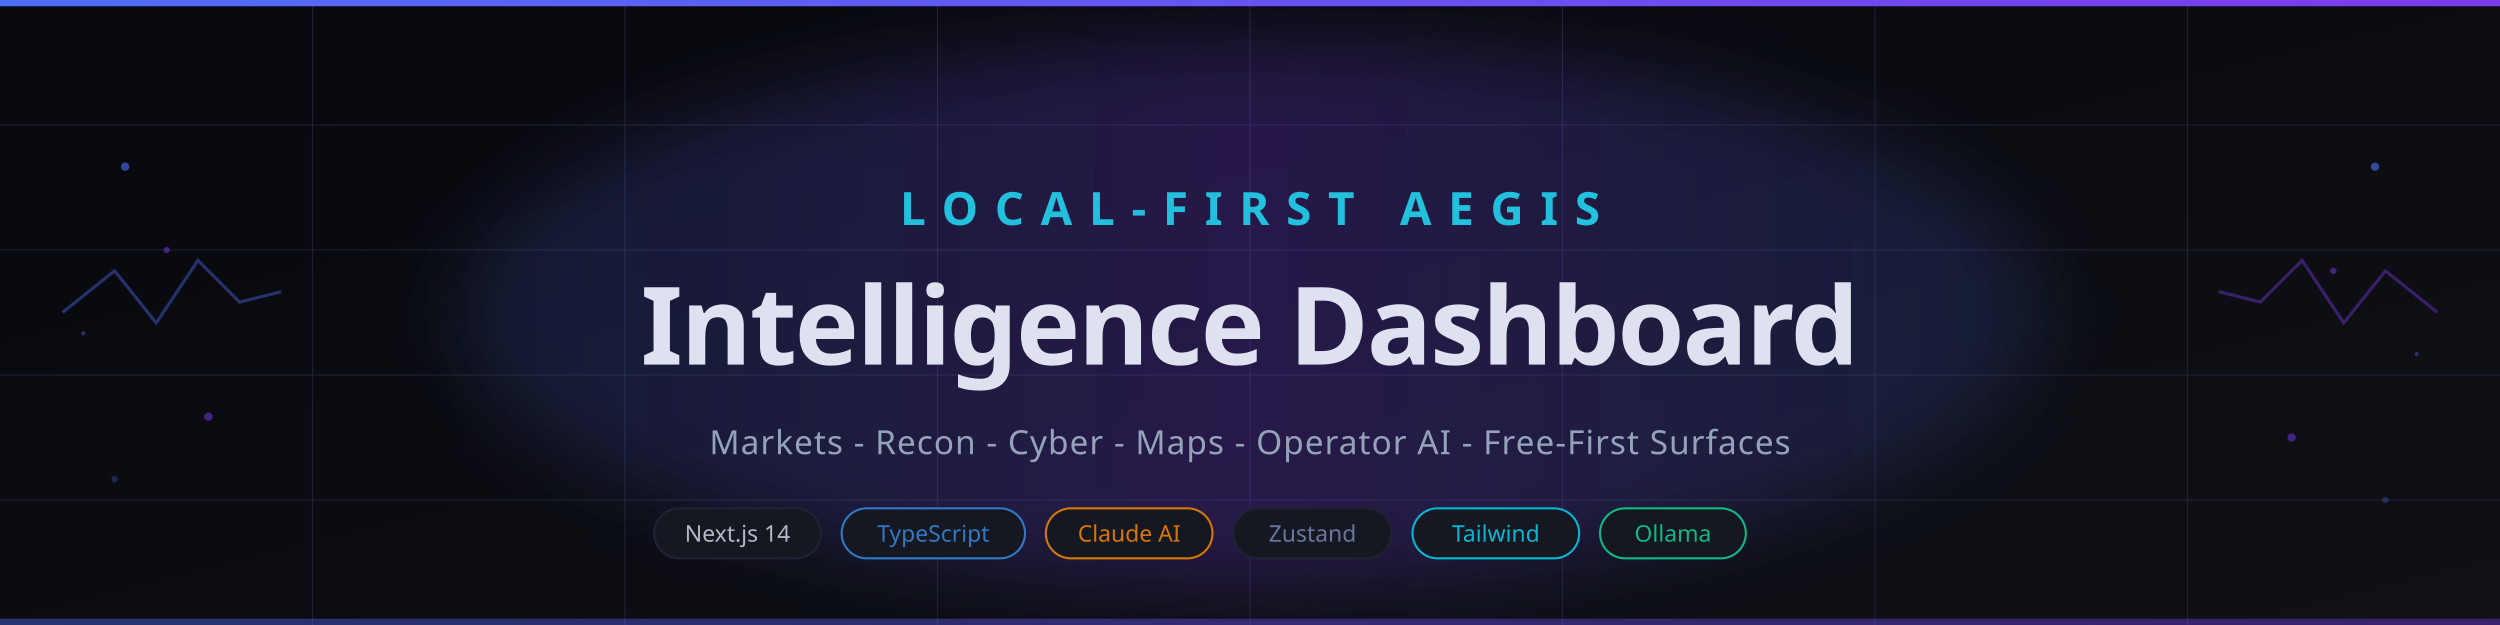
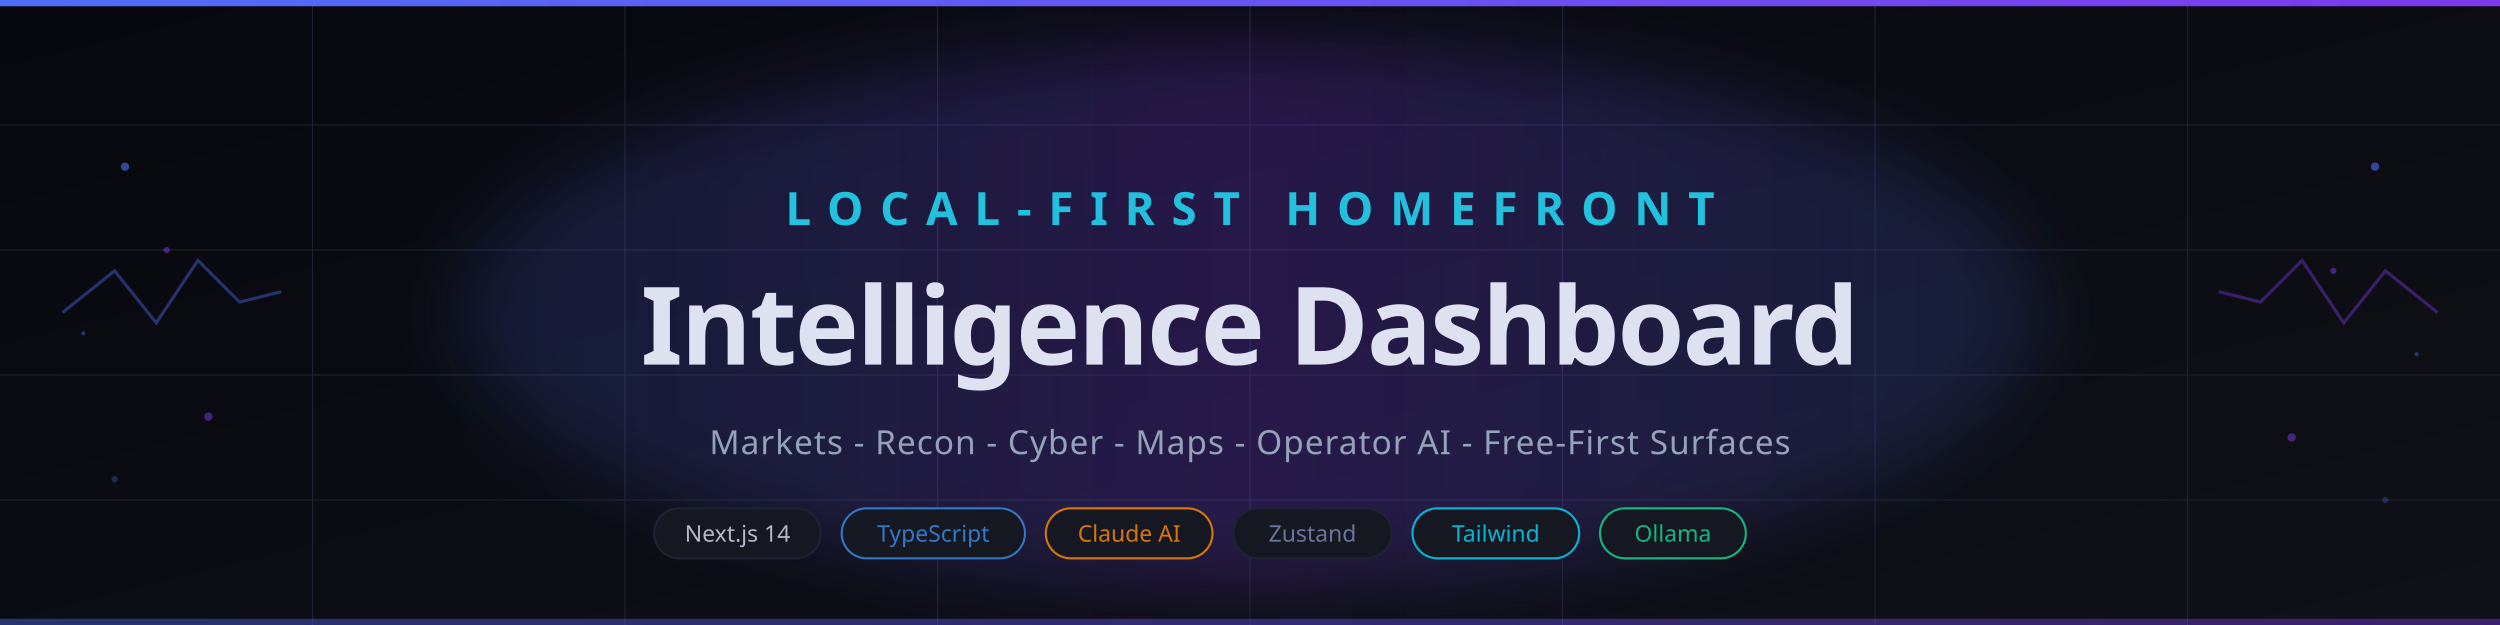
<svg xmlns="http://www.w3.org/2000/svg" width="1200" height="300" viewBox="0 0 1200 300">
  <defs>
    <linearGradient id="bg" x1="0%" y1="0%" x2="100%" y2="100%">
      <stop offset="0%" style="stop-color:#07080d" />
      <stop offset="100%" style="stop-color:#0f1117" />
    </linearGradient>
    <linearGradient id="accent" x1="0%" y1="0%" x2="100%" y2="0%">
      <stop offset="0%" style="stop-color:#4f6ef7" />
      <stop offset="100%" style="stop-color:#7c3aed" />
    </linearGradient>
    <linearGradient id="glow" x1="0%" y1="0%" x2="100%" y2="0%">
      <stop offset="0%" style="stop-color:#4f6ef7;stop-opacity:0.15" />
      <stop offset="50%" style="stop-color:#7c3aed;stop-opacity:0.25" />
      <stop offset="100%" style="stop-color:#4f6ef7;stop-opacity:0.15" />
    </linearGradient>
    <filter id="blur">
      <feGaussianBlur stdDeviation="18" />
    </filter>
    <filter id="softblur">
      <feGaussianBlur stdDeviation="4" />
    </filter>
  </defs>
  <rect width="1200" height="300" fill="url(#bg)" />
  <line x1="0" y1="60" x2="1200" y2="60" stroke="#1e2233" stroke-width="0.5" />
  <line x1="0" y1="120" x2="1200" y2="120" stroke="#1e2233" stroke-width="0.5" />
  <line x1="0" y1="180" x2="1200" y2="180" stroke="#1e2233" stroke-width="0.5" />
  <line x1="0" y1="240" x2="1200" y2="240" stroke="#1e2233" stroke-width="0.5" />
  <line x1="150" y1="0" x2="150" y2="300" stroke="#1e2233" stroke-width="0.5" />
  <line x1="300" y1="0" x2="300" y2="300" stroke="#1e2233" stroke-width="0.5" />
  <line x1="450" y1="0" x2="450" y2="300" stroke="#1e2233" stroke-width="0.5" />
  <line x1="600" y1="0" x2="600" y2="300" stroke="#1e2233" stroke-width="0.5" />
  <line x1="750" y1="0" x2="750" y2="300" stroke="#1e2233" stroke-width="0.5" />
  <line x1="900" y1="0" x2="900" y2="300" stroke="#1e2233" stroke-width="0.5" />
  <line x1="1050" y1="0" x2="1050" y2="300" stroke="#1e2233" stroke-width="0.5" />
  <ellipse cx="600" cy="150" rx="380" ry="130" fill="url(#glow)" filter="url(#blur)" />
  <rect x="0" y="0" width="1200" height="3" fill="url(#accent)" />
  <circle cx="60" cy="80" r="2" fill="#4f6ef7" opacity="0.6" />
  <circle cx="80" cy="120" r="1.5" fill="#7c3aed" opacity="0.5" />
  <circle cx="40" cy="160" r="1" fill="#4f6ef7" opacity="0.4" />
  <circle cx="100" cy="200" r="2" fill="#7c3aed" opacity="0.5" />
  <circle cx="55" cy="230" r="1.5" fill="#4f6ef7" opacity="0.3" />
  <circle cx="1140" cy="80" r="2" fill="#4f6ef7" opacity="0.6" />
  <circle cx="1120" cy="130" r="1.5" fill="#7c3aed" opacity="0.5" />
  <circle cx="1160" cy="170" r="1" fill="#4f6ef7" opacity="0.4" />
  <circle cx="1100" cy="210" r="2" fill="#7c3aed" opacity="0.5" />
  <circle cx="1145" cy="240" r="1.5" fill="#4f6ef7" opacity="0.3" />
  <polyline points="30,150 55,130 75,155 95,125 115,145 135,140" stroke="#4f6ef7" stroke-width="1.5" fill="none" opacity="0.4" />
  <polyline points="1170,150 1145,130 1125,155 1105,125 1085,145 1065,140" stroke="#7c3aed" stroke-width="1.5" fill="none" opacity="0.4" />
-   <text x="600" y="108" font-family="'Segoe UI', system-ui, -apple-system, sans-serif" font-size="22" font-weight="700" fill="#22d3ee" text-anchor="middle" letter-spacing="8" opacity="0.9">LOCAL-FIRST AEGIS</text>
+   <text x="600" y="108" font-family="'Segoe UI', system-ui, -apple-system, sans-serif" font-size="22" font-weight="700" fill="#22d3ee" text-anchor="middle" letter-spacing="8" opacity="0.9">LOCAL-FIRST HOMEFRONT</text>
  <text x="600" y="175" font-family="'Segoe UI', system-ui, -apple-system, sans-serif" font-size="52" font-weight="800" fill="#dde1f0" text-anchor="middle" letter-spacing="-1">Intelligence Dashboard</text>
  <text x="600" y="218" font-family="'Segoe UI', system-ui, -apple-system, sans-serif" font-size="16" font-weight="400" fill="#94a3b8" text-anchor="middle" letter-spacing="0.5">Markets - Recon - Cyber - Maps - Operator AI - Free-First Surfaces</text>
  <rect x="314" y="244" width="80" height="24" rx="12" fill="#151820" stroke="#1e2233" stroke-width="1" />
  <text x="354" y="260" font-family="'Segoe UI', system-ui, sans-serif" font-size="11" fill="#dde1f0" text-anchor="middle" opacity="0.8">Next.js 14</text>
  <rect x="404" y="244" width="88" height="24" rx="12" fill="#151820" stroke="#3178c6" stroke-width="1" />
  <text x="448" y="260" font-family="'Segoe UI', system-ui, sans-serif" font-size="11" fill="#3178c6" text-anchor="middle">TypeScript</text>
  <rect x="502" y="244" width="80" height="24" rx="12" fill="#151820" stroke="#d97706" stroke-width="1" />
  <text x="542" y="260" font-family="'Segoe UI', system-ui, sans-serif" font-size="11" fill="#d97706" text-anchor="middle">Claude AI</text>
  <rect x="592" y="244" width="76" height="24" rx="12" fill="#151820" stroke="#1e2233" stroke-width="1" />
  <text x="630" y="260" font-family="'Segoe UI', system-ui, sans-serif" font-size="11" fill="#6875a0" text-anchor="middle">Zustand</text>
  <rect x="678" y="244" width="80" height="24" rx="12" fill="#151820" stroke="#06b6d4" stroke-width="1" />
  <text x="718" y="260" font-family="'Segoe UI', system-ui, sans-serif" font-size="11" fill="#06b6d4" text-anchor="middle">Tailwind</text>
  <rect x="768" y="244" width="70" height="24" rx="12" fill="#151820" stroke="#10b981" stroke-width="1" />
  <text x="803" y="260" font-family="'Segoe UI', system-ui, sans-serif" font-size="11" fill="#10b981" text-anchor="middle">Ollama</text>
  <rect x="0" y="297" width="1200" height="3" fill="url(#accent)" opacity="0.4" />
</svg>
